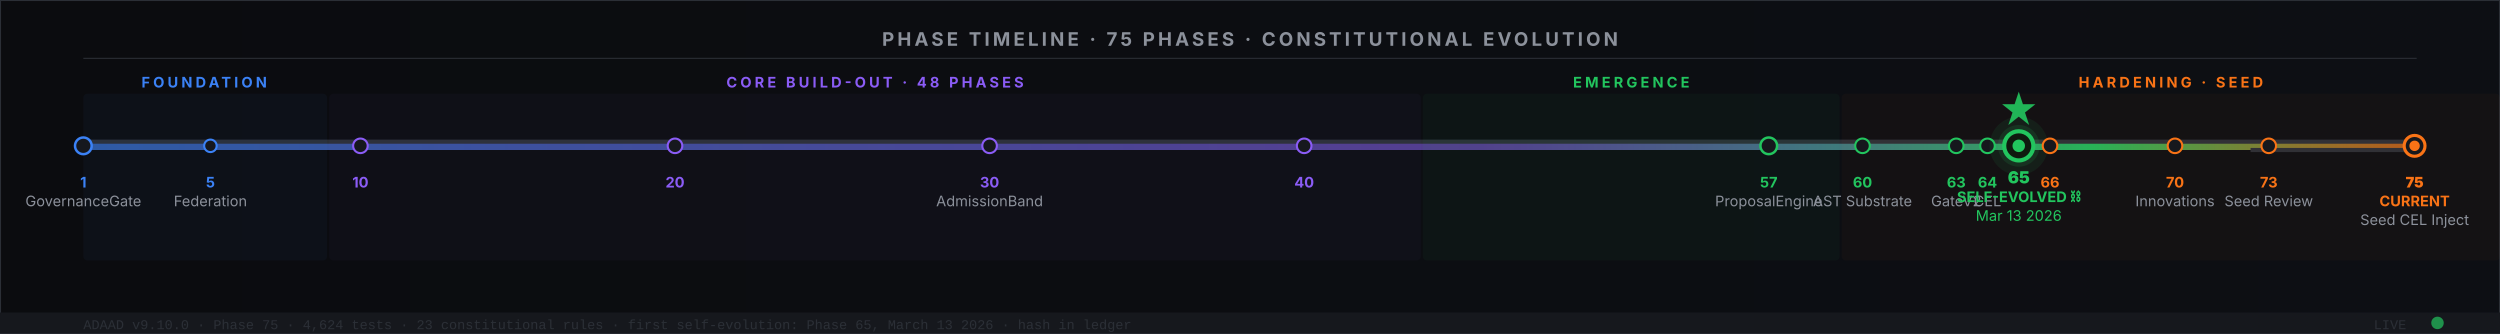
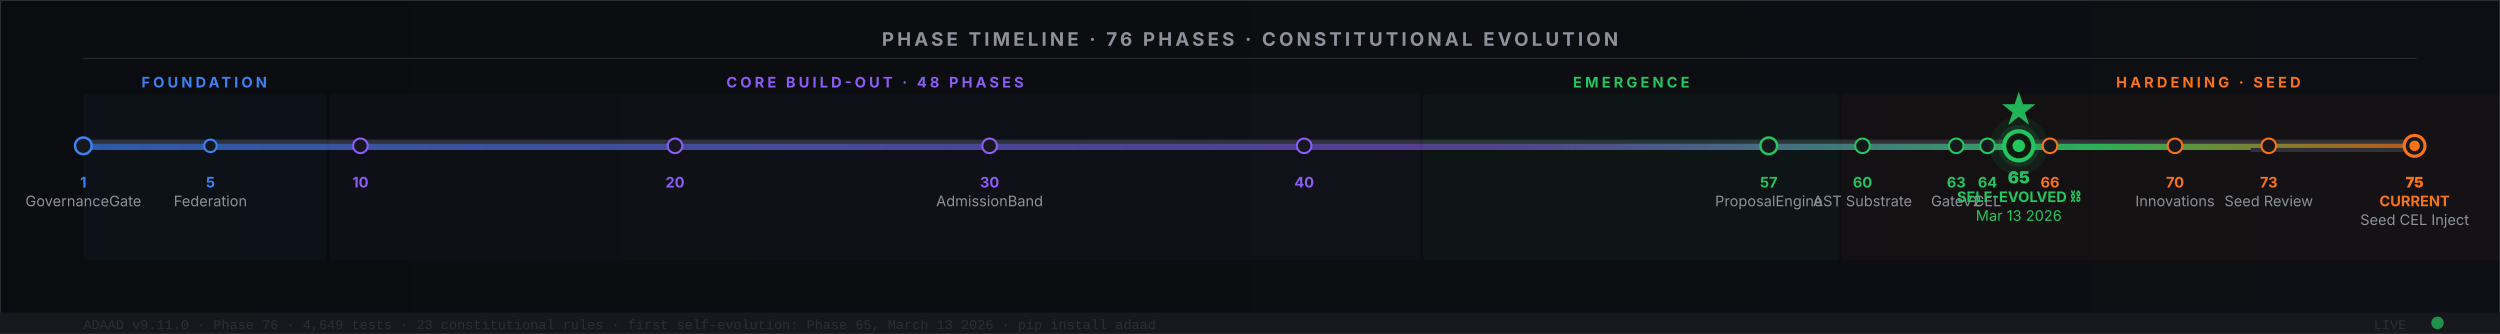
<svg xmlns="http://www.w3.org/2000/svg" viewBox="0 0 1200 160" width="1200" height="160">
  <defs>
    <style>
      .t-lbl{font-family:'Inter',Arial,sans-serif;font-weight:600;font-size:8px;fill:#8c919b;letter-spacing:1px}
      .t-num{font-family:'Inter',Arial,sans-serif;font-weight:700;font-size:7px}
      .t-era{font-family:'Inter',Arial,sans-serif;font-weight:700;font-size:9px;letter-spacing:1.5px}
      .t-sub{font-family:'Inter',Arial,sans-serif;font-weight:400;font-size:7px;fill:#8c919b}
      .t-hash{font-family:'JetBrains Mono','Courier New',monospace;font-size:6.5px;fill:#2b2f36}
      @keyframes pulseNode{0%,100%{r:6;opacity:1}50%{r:8;opacity:.7}}
      @keyframes lineGrow{0%{stroke-dashoffset:1200}100%{stroke-dashoffset:0}}
      .timeline-line{stroke:#2b2f36;stroke-width:2;stroke-dasharray:1200;animation:lineGrow 2s ease-out forwards}
      .node-65{animation:pulseNode 2s ease-in-out infinite}
      @keyframes glow65{0%,100%{filter:drop-shadow(0 0 4px #22c55e)}50%{filter:drop-shadow(0 0 10px #22c55e)}}
      .crown{animation:glow65 2s ease-in-out infinite}
    </style>
    <linearGradient id="tlBg" x1="0%" y1="0%" x2="100%" y2="0%">
      <stop offset="0%" stop-color="#0b0c0f" />
      <stop offset="100%" stop-color="#0d0f14" />
    </linearGradient>
    <linearGradient id="tlBar" x1="0%" y1="0%" x2="100%" y2="0%">
      <stop offset="0%" stop-color="#3b82f6" stop-opacity=".6" />
      <stop offset="60%" stop-color="#8b5cf6" stop-opacity=".5" />
      <stop offset="86%" stop-color="#22c55e" stop-opacity=".9" />
      <stop offset="100%" stop-color="#f97316" stop-opacity=".7" />
    </linearGradient>
  </defs>
  <rect width="1200" height="160" fill="url(#tlBg)" />
  <rect width="1200" height="160" fill="none" stroke="#2b2f36" stroke-width="1" />
-   <text x="600" y="22" class="t-era" fill="#8c919b" text-anchor="middle">PHASE TIMELINE · 75 PHASES · CONSTITUTIONAL EVOLUTION</text>
+   <text x="600" y="22" class="t-era" fill="#8c919b" text-anchor="middle">PHASE TIMELINE · 76 PHASES · CONSTITUTIONAL EVOLUTION</text>
  <line x1="40" y1="28" x2="1160" y2="28" stroke="#2b2f36" stroke-width=".5" />
  <rect x="40" y="68" width="1120" height="4" rx="2" fill="#1a1c22" />
  <rect x="40" y="68" width="1120" height="4" rx="2" fill="url(#tlBar)" class="timeline-line" />
  <rect x="40" y="45" width="117" height="80" rx="2" fill="#3b82f6" opacity=".04" />
  <text x="98" y="42" class="t-era" fill="#3b82f6" text-anchor="middle" style="font-size:7px">FOUNDATION</text>
  <rect x="158" y="45" width="524" height="80" rx="2" fill="#8b5cf6" opacity=".03" />
  <text x="420" y="42" class="t-era" fill="#8b5cf6" text-anchor="middle" style="font-size:7px">CORE BUILD-OUT · 48 PHASES</text>
  <rect x="683" y="45" width="200" height="80" rx="2" fill="#22c55e" opacity=".04" />
  <text x="783" y="42" class="t-era" fill="#22c55e" text-anchor="middle" style="font-size:7px">EMERGENCE</text>
  <rect x="884" y="45" width="316" height="80" rx="2" fill="#f97316" opacity=".03" />
-   <text x="1042" y="42" class="t-era" fill="#f97316" text-anchor="middle" style="font-size:7px">HARDENING · SEED</text>
+   <text x="1060" y="42" class="t-era" fill="#f97316" text-anchor="middle" style="font-size:7px">HARDENING · SEED</text>
  <circle cx="40" cy="70" r="4" fill="#16181d" stroke="#3b82f6" stroke-width="1.2" />
  <text x="40" y="90" class="t-num" fill="#3b82f6" text-anchor="middle">1</text>
  <text x="40" y="99" class="t-sub" text-anchor="middle">GovernanceGate</text>
  <circle cx="101" cy="70" r="3" fill="#16181d" stroke="#3b82f6" stroke-width="1" />
  <text x="101" y="90" class="t-num" fill="#3b82f6" text-anchor="middle">5</text>
  <text x="101" y="99" class="t-sub" text-anchor="middle">Federation</text>
  <circle cx="173" cy="70" r="3.5" fill="#16181d" stroke="#8b5cf6" stroke-width="1" />
  <text x="173" y="90" class="t-num" fill="#8b5cf6" text-anchor="middle">10</text>
  <circle cx="324" cy="70" r="3.5" fill="#16181d" stroke="#8b5cf6" stroke-width="1" />
  <text x="324" y="90" class="t-num" fill="#8b5cf6" text-anchor="middle">20</text>
  <circle cx="475" cy="70" r="3.5" fill="#16181d" stroke="#8b5cf6" stroke-width="1" />
  <text x="475" y="90" class="t-num" fill="#8b5cf6" text-anchor="middle">30</text>
  <text x="475" y="99" class="t-sub" text-anchor="middle">AdmissionBand</text>
  <circle cx="626" cy="70" r="3.5" fill="#16181d" stroke="#8b5cf6" stroke-width="1" />
  <text x="626" y="90" class="t-num" fill="#8b5cf6" text-anchor="middle">40</text>
  <circle cx="849" cy="70" r="4" fill="#16181d" stroke="#22c55e" stroke-width="1.2" />
  <text x="849" y="90" class="t-num" fill="#22c55e" text-anchor="middle">57</text>
  <text x="849" y="99" class="t-sub" text-anchor="middle">ProposalEngine</text>
  <circle cx="894" cy="70" r="3.5" fill="#16181d" stroke="#22c55e" stroke-width="1" />
  <text x="894" y="90" class="t-num" fill="#22c55e" text-anchor="middle">60</text>
  <text x="894" y="99" class="t-sub" text-anchor="middle">AST Substrate</text>
  <circle cx="939" cy="70" r="3.5" fill="#16181d" stroke="#22c55e" stroke-width="1" />
  <text x="939" y="90" class="t-num" fill="#22c55e" text-anchor="middle">63</text>
  <text x="939" y="99" class="t-sub" text-anchor="middle">GateV2</text>
  <circle cx="954" cy="70" r="3.5" fill="#16181d" stroke="#22c55e" stroke-width="1" />
  <text x="954" y="90" class="t-num" fill="#22c55e" text-anchor="middle">64</text>
  <text x="954" y="99" class="t-sub" text-anchor="middle">CEL</text>
  <g class="crown">
    <circle cx="969" cy="70" r="14" fill="#22c55e" opacity=".08" />
    <circle cx="969" cy="70" r="10" fill="#22c55e" opacity=".12" />
    <path d="M969,44 L971,50 L977,50 L972,54 L974,60 L969,56 L964,60 L966,54 L961,50 L967,50 Z" fill="#22c55e" opacity=".9" />
    <circle cx="969" cy="70" r="7" fill="#0f1a0f" stroke="#22c55e" stroke-width="2" class="node-65" />
    <circle cx="969" cy="70" r="3" fill="#22c55e" />
  </g>
  <text x="969" y="88" class="t-num" fill="#22c55e" text-anchor="middle" style="font-size:8px;font-weight:900">65</text>
  <text x="969" y="97" class="t-sub" text-anchor="middle" style="fill:#22c55e;font-weight:700">SELF-EVOLVED ⛓</text>
  <text x="969" y="106" class="t-sub" text-anchor="middle" style="fill:#22c55e">Mar 13 2026</text>
  <circle cx="984" cy="70" r="3.5" fill="#16181d" stroke="#f97316" stroke-width="1" />
  <text x="984" y="90" class="t-num" fill="#f97316" text-anchor="middle">66</text>
  <circle cx="1044" cy="70" r="3.5" fill="#16181d" stroke="#f97316" stroke-width="1" />
  <text x="1044" y="90" class="t-num" fill="#f97316" text-anchor="middle">70</text>
  <text x="1044" y="99" class="t-sub" text-anchor="middle">Innovations</text>
  <circle cx="1089" cy="70" r="3.5" fill="#16181d" stroke="#f97316" stroke-width="1" />
  <text x="1089" y="90" class="t-num" fill="#f97316" text-anchor="middle">73</text>
  <text x="1089" y="99" class="t-sub" text-anchor="middle">Seed Review</text>
  <circle cx="1159" cy="70" r="5" fill="#16181d" stroke="#f97316" stroke-width="1.5" />
  <circle cx="1159" cy="70" r="2.5" fill="#f97316" />
  <text x="1159" y="90" class="t-num" fill="#f97316" text-anchor="middle" style="font-weight:900">75</text>
  <text x="1159" y="99" class="t-sub" text-anchor="middle" style="fill:#f97316;font-weight:700">CURRENT</text>
  <text x="1159" y="108" class="t-sub" text-anchor="middle">Seed CEL Inject</text>
  <rect x="0" y="150" width="1200" height="10" fill="#16181d" />
-   <text x="40" y="158" class="t-hash">ADAAD v9.10.0 · Phase 75 · 4,624 tests · 23 constitutional rules · first self-evolution: Phase 65, March 13 2026 · hash in ledger</text>
+   <text x="40" y="158" class="t-hash">ADAAD v9.11.0 · Phase 76 · 4,649 tests · 23 constitutional rules · first self-evolution: Phase 65, March 13 2026 · pip install adaad</text>
  <circle cx="1170" cy="155" r="3" fill="#22c55e" opacity=".7" />
  <text x="1155" y="158" class="t-hash" text-anchor="end">LIVE</text>
</svg>
